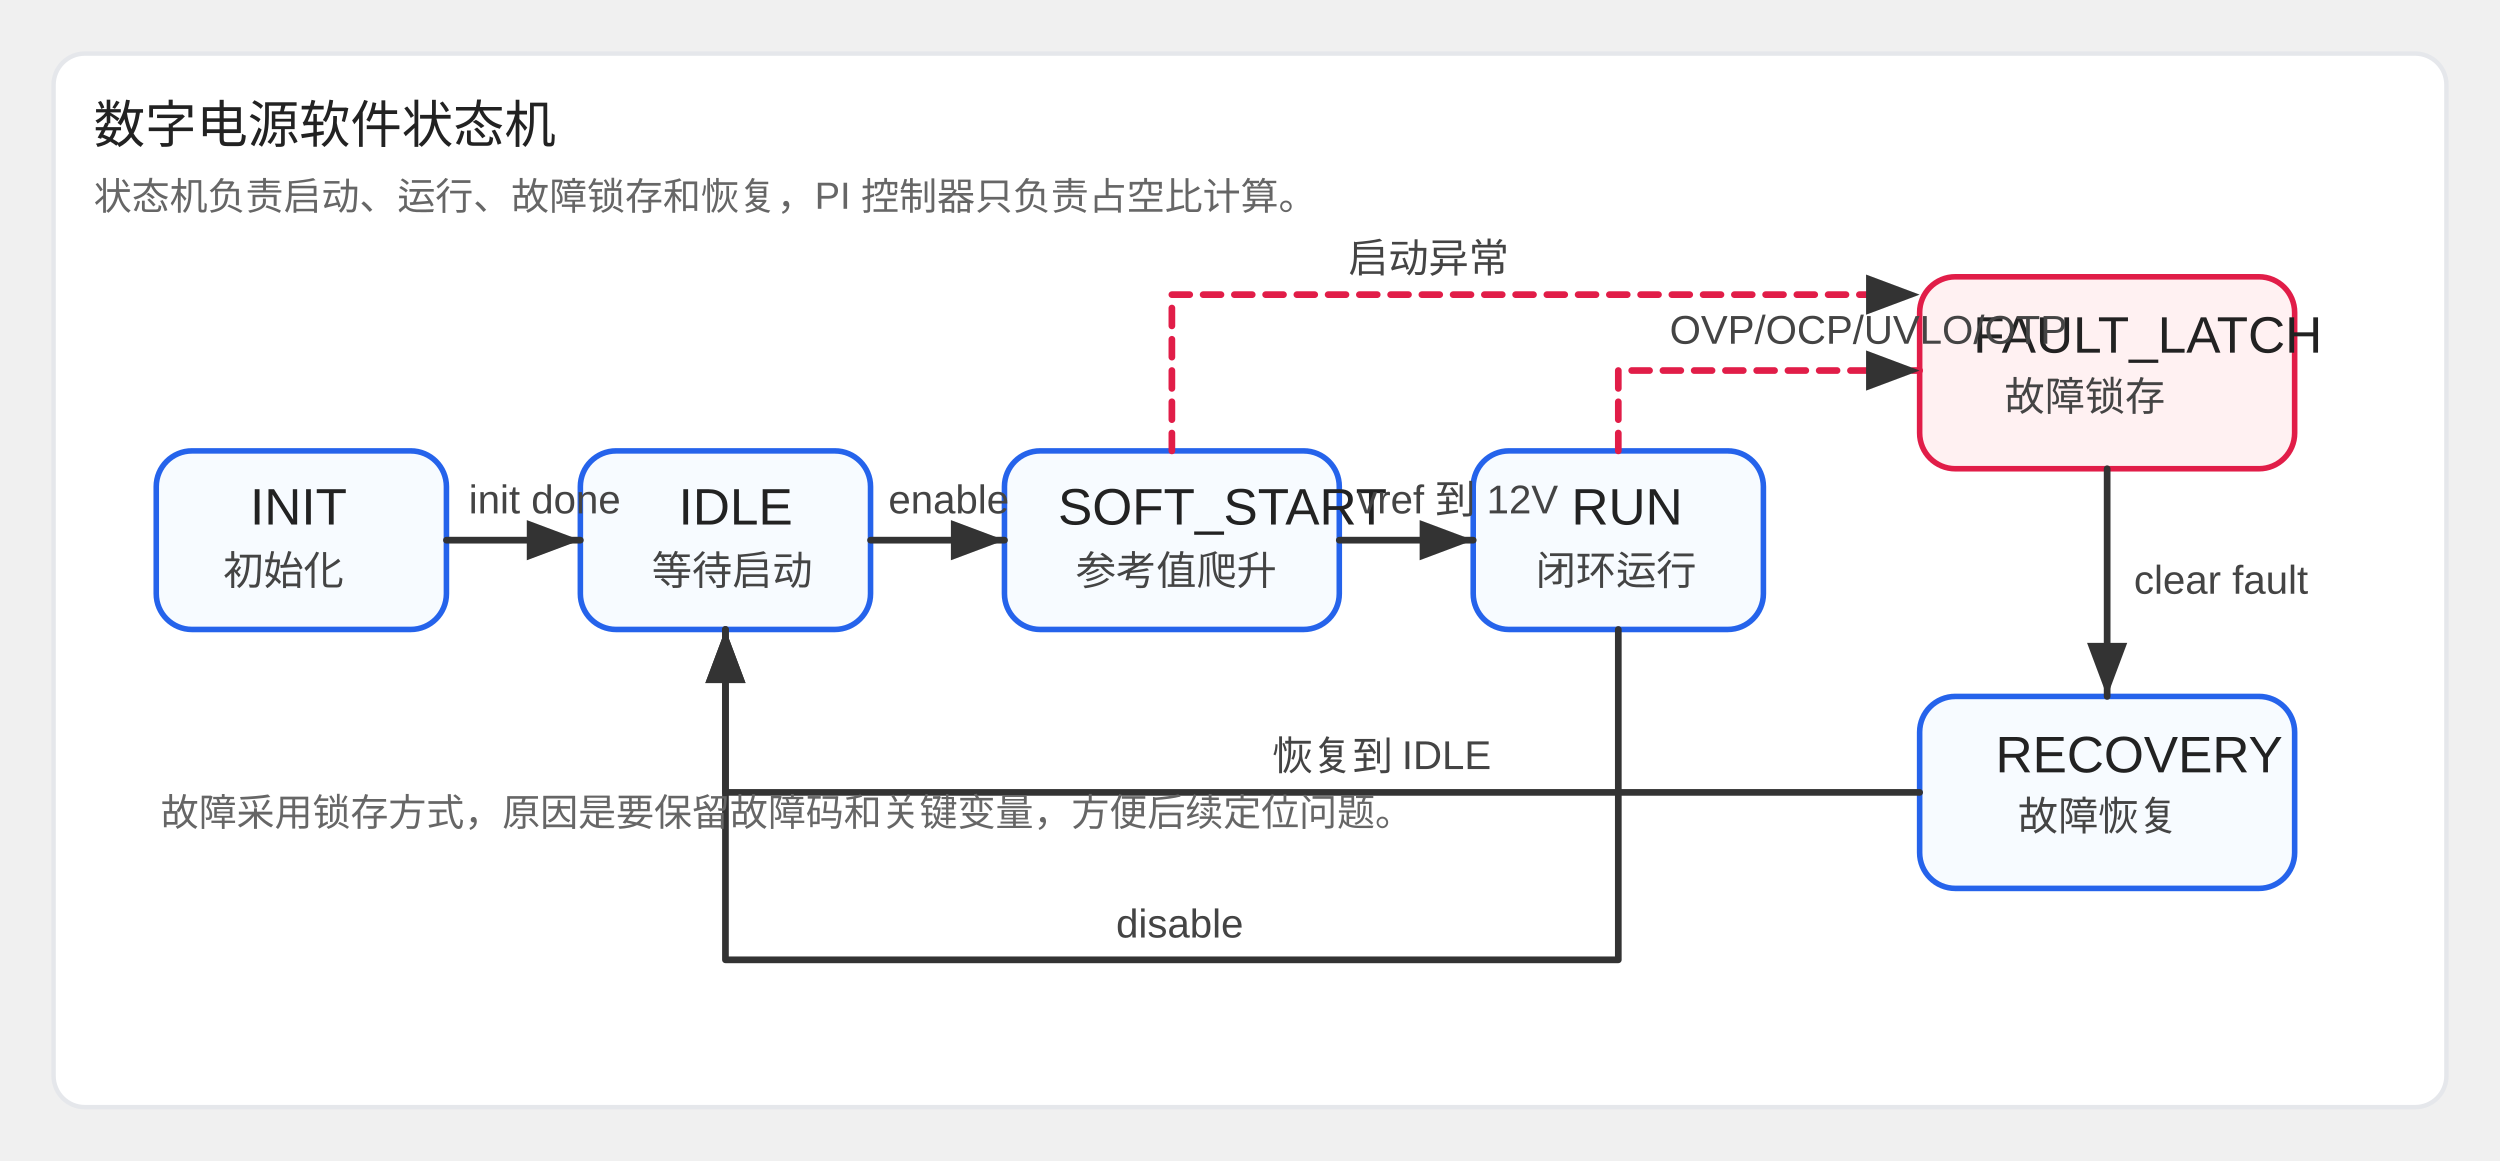
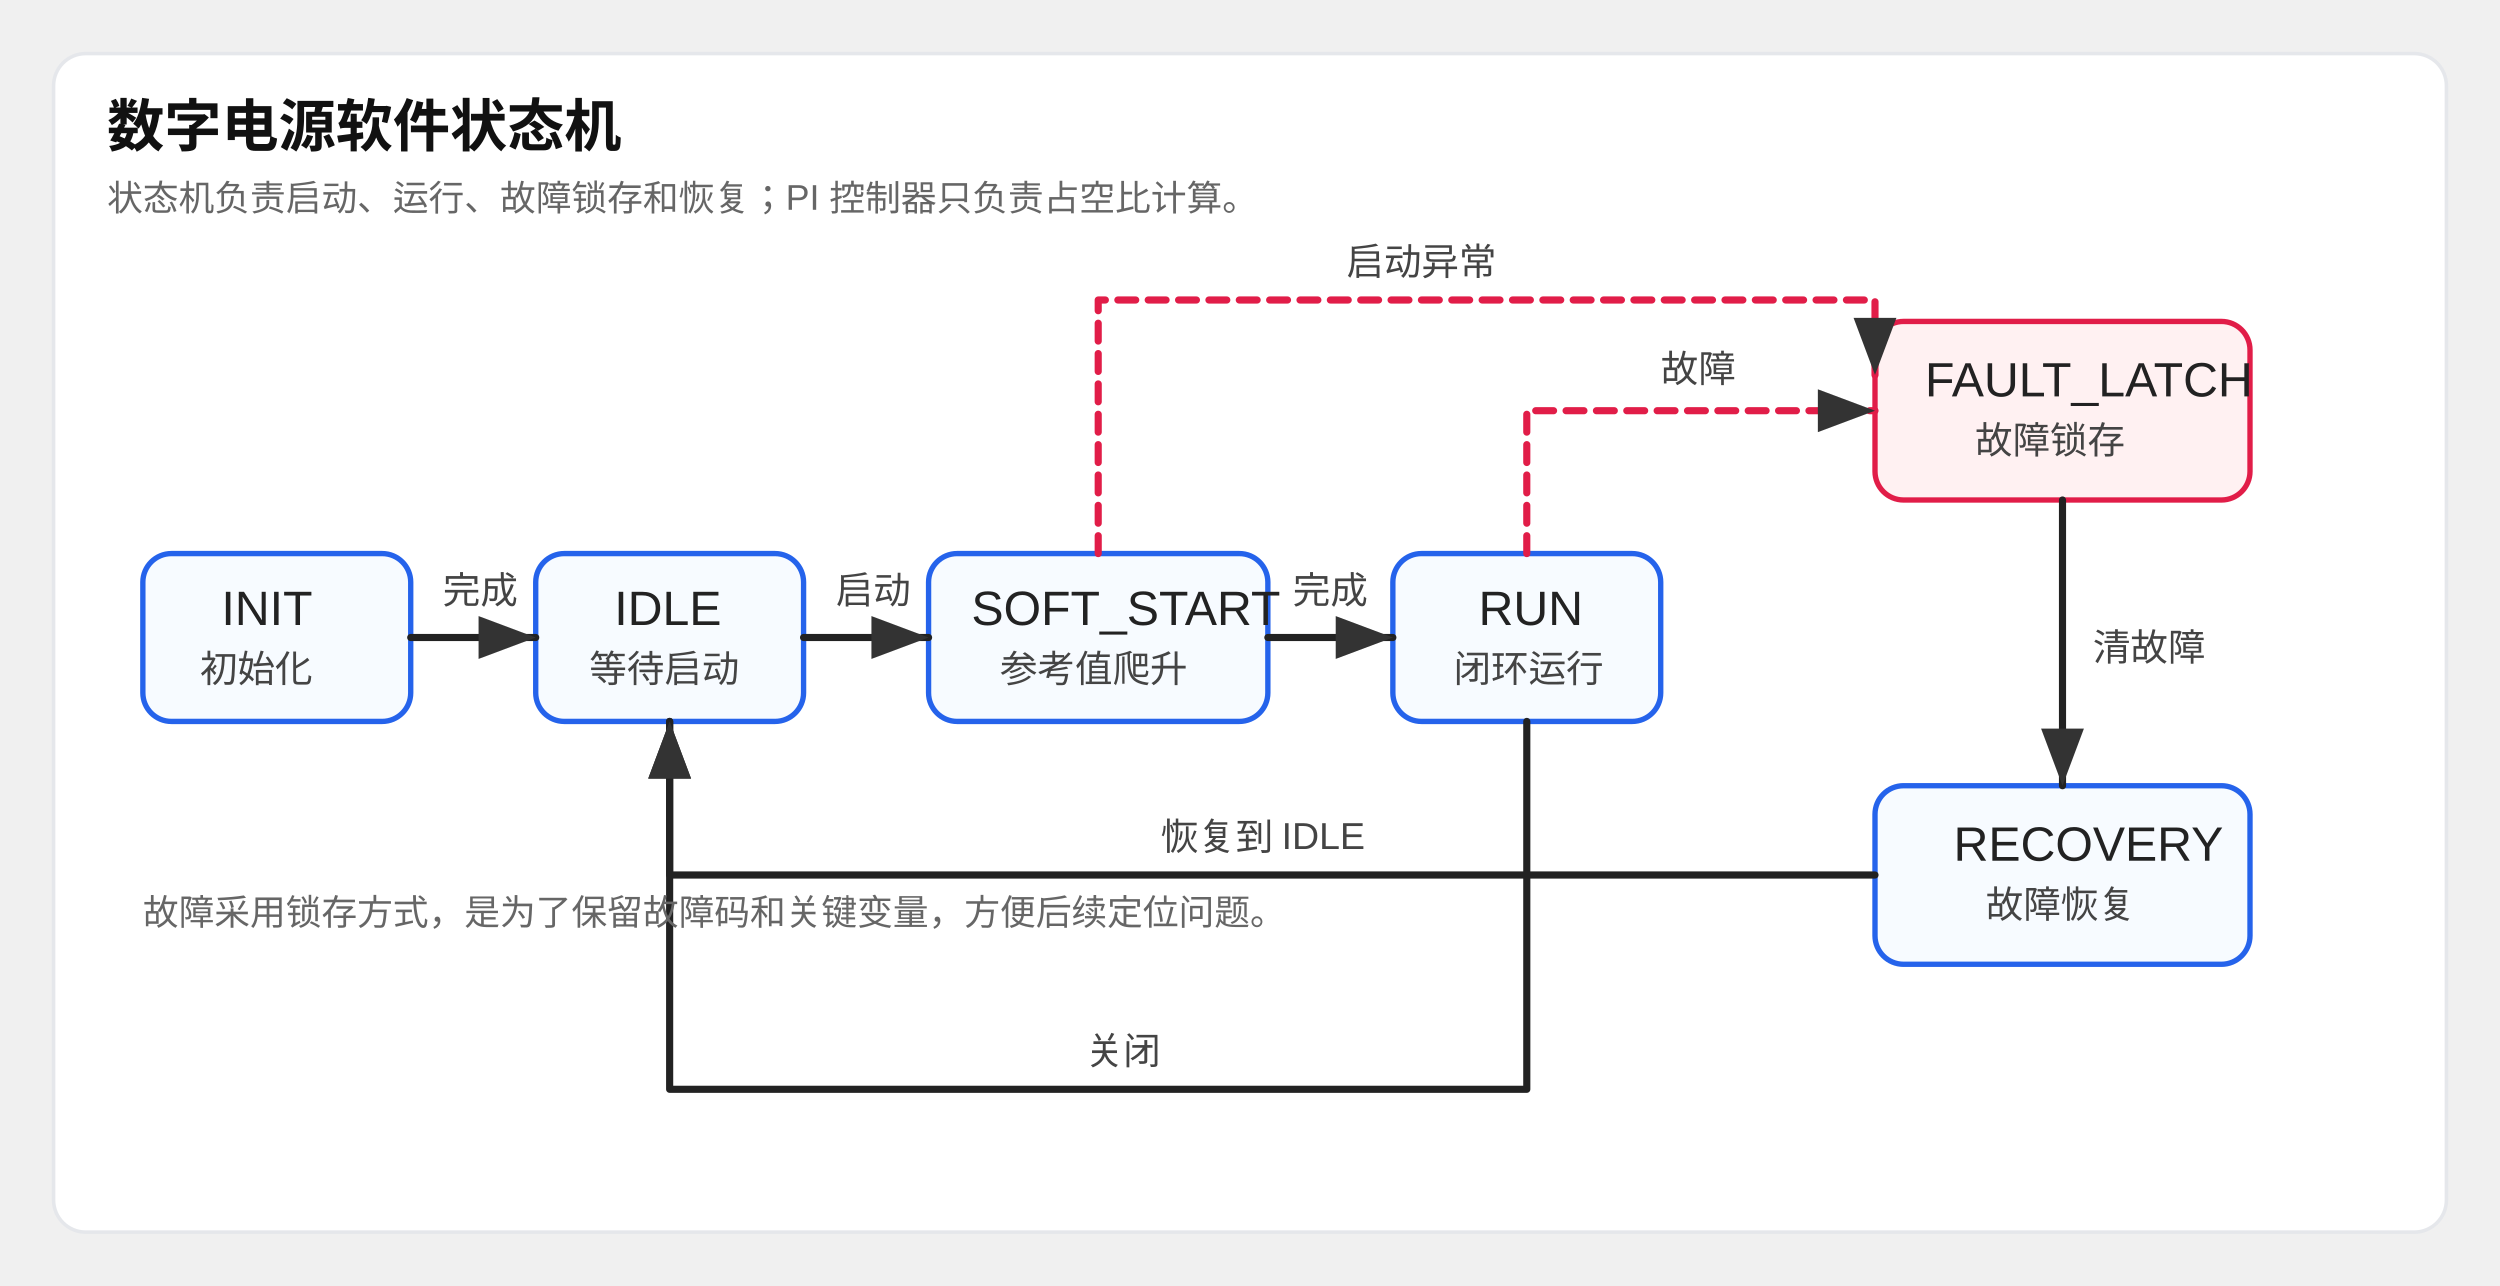
- <svg xmlns="http://www.w3.org/2000/svg" width="1120" height="520" viewBox="0 0 1120 520">
+ <svg xmlns="http://www.w3.org/2000/svg" width="1400" height="720" viewBox="0 0 1400 720">
  <defs>
    <marker id="arrow" markerWidth="10" markerHeight="10" refX="8" refY="3" orient="auto" markerUnits="strokeWidth">
      <path d="M0,0 L0,6 L8,3 z" fill="#333" />
    </marker>
    <style>
-       .state{fill:#f7fbff;stroke:#2563eb;stroke-width:2.5;rx:16}
-       .fault{fill:#fff1f2;stroke:#e11d48;stroke-width:2.5;rx:16}
-       .line{stroke:#333;stroke-width:3;fill:none;marker-end:url(#arrow);stroke-linecap:round;stroke-linejoin:round}
-       .faultline{stroke:#e11d48;stroke-width:3;fill:none;marker-end:url(#arrow);stroke-linecap:round;stroke-linejoin:round;stroke-dasharray:8 6}
-       .label{font-family:"Microsoft YaHei",Arial,sans-serif;font-size:23px;fill:#222}
-       .small{font-family:"Microsoft YaHei",Arial,sans-serif;font-size:18px;fill:#444}
-       .note{font-family:"Microsoft YaHei",Arial,sans-serif;font-size:17px;fill:#666}
+       .state{fill:#f7fbff;stroke:#2563eb;stroke-width:3;rx:16}
+       .fault{fill:#fff1f2;stroke:#e11d48;stroke-width:3;rx:16}
+       .line{stroke:#222;stroke-width:4;fill:none;marker-end:url(#arrow);stroke-linecap:round;stroke-linejoin:round}
+       .faultline{stroke:#e11d48;stroke-width:4;fill:none;marker-end:url(#arrow);stroke-linecap:round;stroke-linejoin:round;stroke-dasharray:10 7}
+       .title{font-family:"Microsoft YaHei",Arial,sans-serif;font-size:32px;font-weight:600;fill:#111}
+       .label{font-family:"Microsoft YaHei",Arial,sans-serif;font-size:27px;fill:#222}
+       .small{font-family:"Microsoft YaHei",Arial,sans-serif;font-size:21px;fill:#444}
+       .note{font-family:"Microsoft YaHei",Arial,sans-serif;font-size:20px;fill:#666}
    </style>
  </defs>
-   <rect x="24" y="24" width="1072" height="472" fill="#ffffff" stroke="#e5e7eb" stroke-width="2" rx="14" />
-   <text x="42" y="64" class="label">数字电源软件状态机</text>
-   <text x="42" y="94" class="note">状态机负责启动、运行、故障锁存和恢复，PI 控制器只负责占空比计算。</text>
-   <rect x="70" y="202" width="130" height="80" class="state" />
-   <text x="112" y="235" class="label">INIT</text>
-   <text x="100" y="262" class="small">初始化</text>
-   <rect x="260" y="202" width="130" height="80" class="state" />
-   <text x="304" y="235" class="label">IDLE</text>
-   <text x="292" y="262" class="small">等待启动</text>
-   <rect x="450" y="202" width="150" height="80" class="state" />
-   <text x="474" y="235" class="label">SOFT_START</text>
-   <text x="482" y="262" class="small">参考值爬升</text>
-   <rect x="660" y="202" width="130" height="80" class="state" />
-   <text x="704" y="235" class="label">RUN</text>
-   <text x="688" y="262" class="small">闭环运行</text>
-   <rect x="860" y="124" width="168" height="86" class="fault" />
-   <text x="884" y="158" class="label">FAULT_LATCH</text>
-   <text x="898" y="184" class="small">故障锁存</text>
-   <rect x="860" y="312" width="168" height="86" class="state" />
-   <text x="894" y="346" class="label">RECOVERY</text>
-   <text x="904" y="372" class="small">故障恢复</text>
-   <line x1="200" y1="242" x2="260" y2="242" class="line" />
-   <text x="210" y="230" class="small">init done</text>
-   <line x1="390" y1="242" x2="450" y2="242" class="line" />
-   <text x="398" y="230" class="small">enable</text>
-   <line x1="600" y1="242" x2="660" y2="242" class="line" />
-   <text x="608" y="230" class="small">vref 到 12V</text>
-   <path d="M725 282 L725 430 L325 430 L325 282" class="line" />
-   <text x="500" y="420" class="small">disable</text>
-   <path d="M725 202 L725 166 L860 166" class="faultline" />
-   <text x="748" y="154" class="small">OVP/OCP/UVLO/OTP</text>
-   <path d="M525 202 L525 132 L860 132" class="faultline" />
-   <text x="604" y="122" class="small">启动异常</text>
-   <line x1="944" y1="210" x2="944" y2="312" class="line" />
-   <text x="956" y="266" class="small">clear fault</text>
-   <path d="M860 355 L325 355 L325 282" class="line" />
-   <text x="570" y="345" class="small">恢复到 IDLE</text>
-   <text x="72" y="370" class="note">故障采用锁存方式，原因是要保留故障码和关键变量，方便后续定位问题。</text>
+   <rect x="30" y="30" width="1340" height="660" fill="#fff" stroke="#e5e7eb" stroke-width="2" rx="18" />
+   <text x="60" y="82" class="title">数字电源软件状态机</text>
+   <text x="60" y="118" class="note">状态机负责启动、运行、故障锁存和恢复；PI 控制器只负责占空比计算。</text>
+   <rect x="80" y="310" width="150" height="94" class="state" />
+   <text x="124" y="350" class="label">INIT</text>
+   <text x="112" y="382" class="small">初始化</text>
+   <rect x="300" y="310" width="150" height="94" class="state" />
+   <text x="344" y="350" class="label">IDLE</text>
+   <text x="330" y="382" class="small">等待启动</text>
+   <rect x="520" y="310" width="190" height="94" class="state" />
+   <text x="544" y="350" class="label">SOFT_START</text>
+   <text x="560" y="382" class="small">参考值爬升</text>
+   <rect x="780" y="310" width="150" height="94" class="state" />
+   <text x="828" y="350" class="label">RUN</text>
+   <text x="814" y="382" class="small">闭环运行</text>
+   <rect x="1050" y="180" width="210" height="100" class="fault" />
+   <text x="1078" y="222" class="label">FAULT_LATCH</text>
+   <text x="1106" y="254" class="small">故障锁存</text>
+   <rect x="1050" y="440" width="210" height="100" class="state" />
+   <text x="1094" y="482" class="label">RECOVERY</text>
+   <text x="1112" y="514" class="small">故障恢复</text>
+   <line x1="230" y1="357" x2="300" y2="357" class="line" />
+   <text x="248" y="338" class="small">完成</text>
+   <line x1="450" y1="357" x2="520" y2="357" class="line" />
+   <text x="468" y="338" class="small">启动</text>
+   <line x1="710" y1="357" x2="780" y2="357" class="line" />
+   <text x="724" y="338" class="small">完成</text>
+   <path d="M855 404 L855 610 L375 610 L375 404" class="line" />
+   <text x="608" y="596" class="small">关闭</text>
+   <path d="M855 310 L855 230 L1050 230" class="faultline" />
+   <text x="930" y="214" class="small">故障</text>
+   <path d="M615 310 L615 168 L1050 168 L1050 210" class="faultline" />
+   <text x="754" y="154" class="small">启动异常</text>
+   <line x1="1155" y1="280" x2="1155" y2="440" class="line" />
+   <text x="1172" y="370" class="small">清故障</text>
+   <path d="M1050 490 L375 490 L375 404" class="line" />
+   <text x="650" y="476" class="small">恢复到 IDLE</text>
+   <text x="80" y="518" class="note">故障采用锁存方式，是为了保留故障码和关键变量，方便后续定位问题。</text>
</svg>
